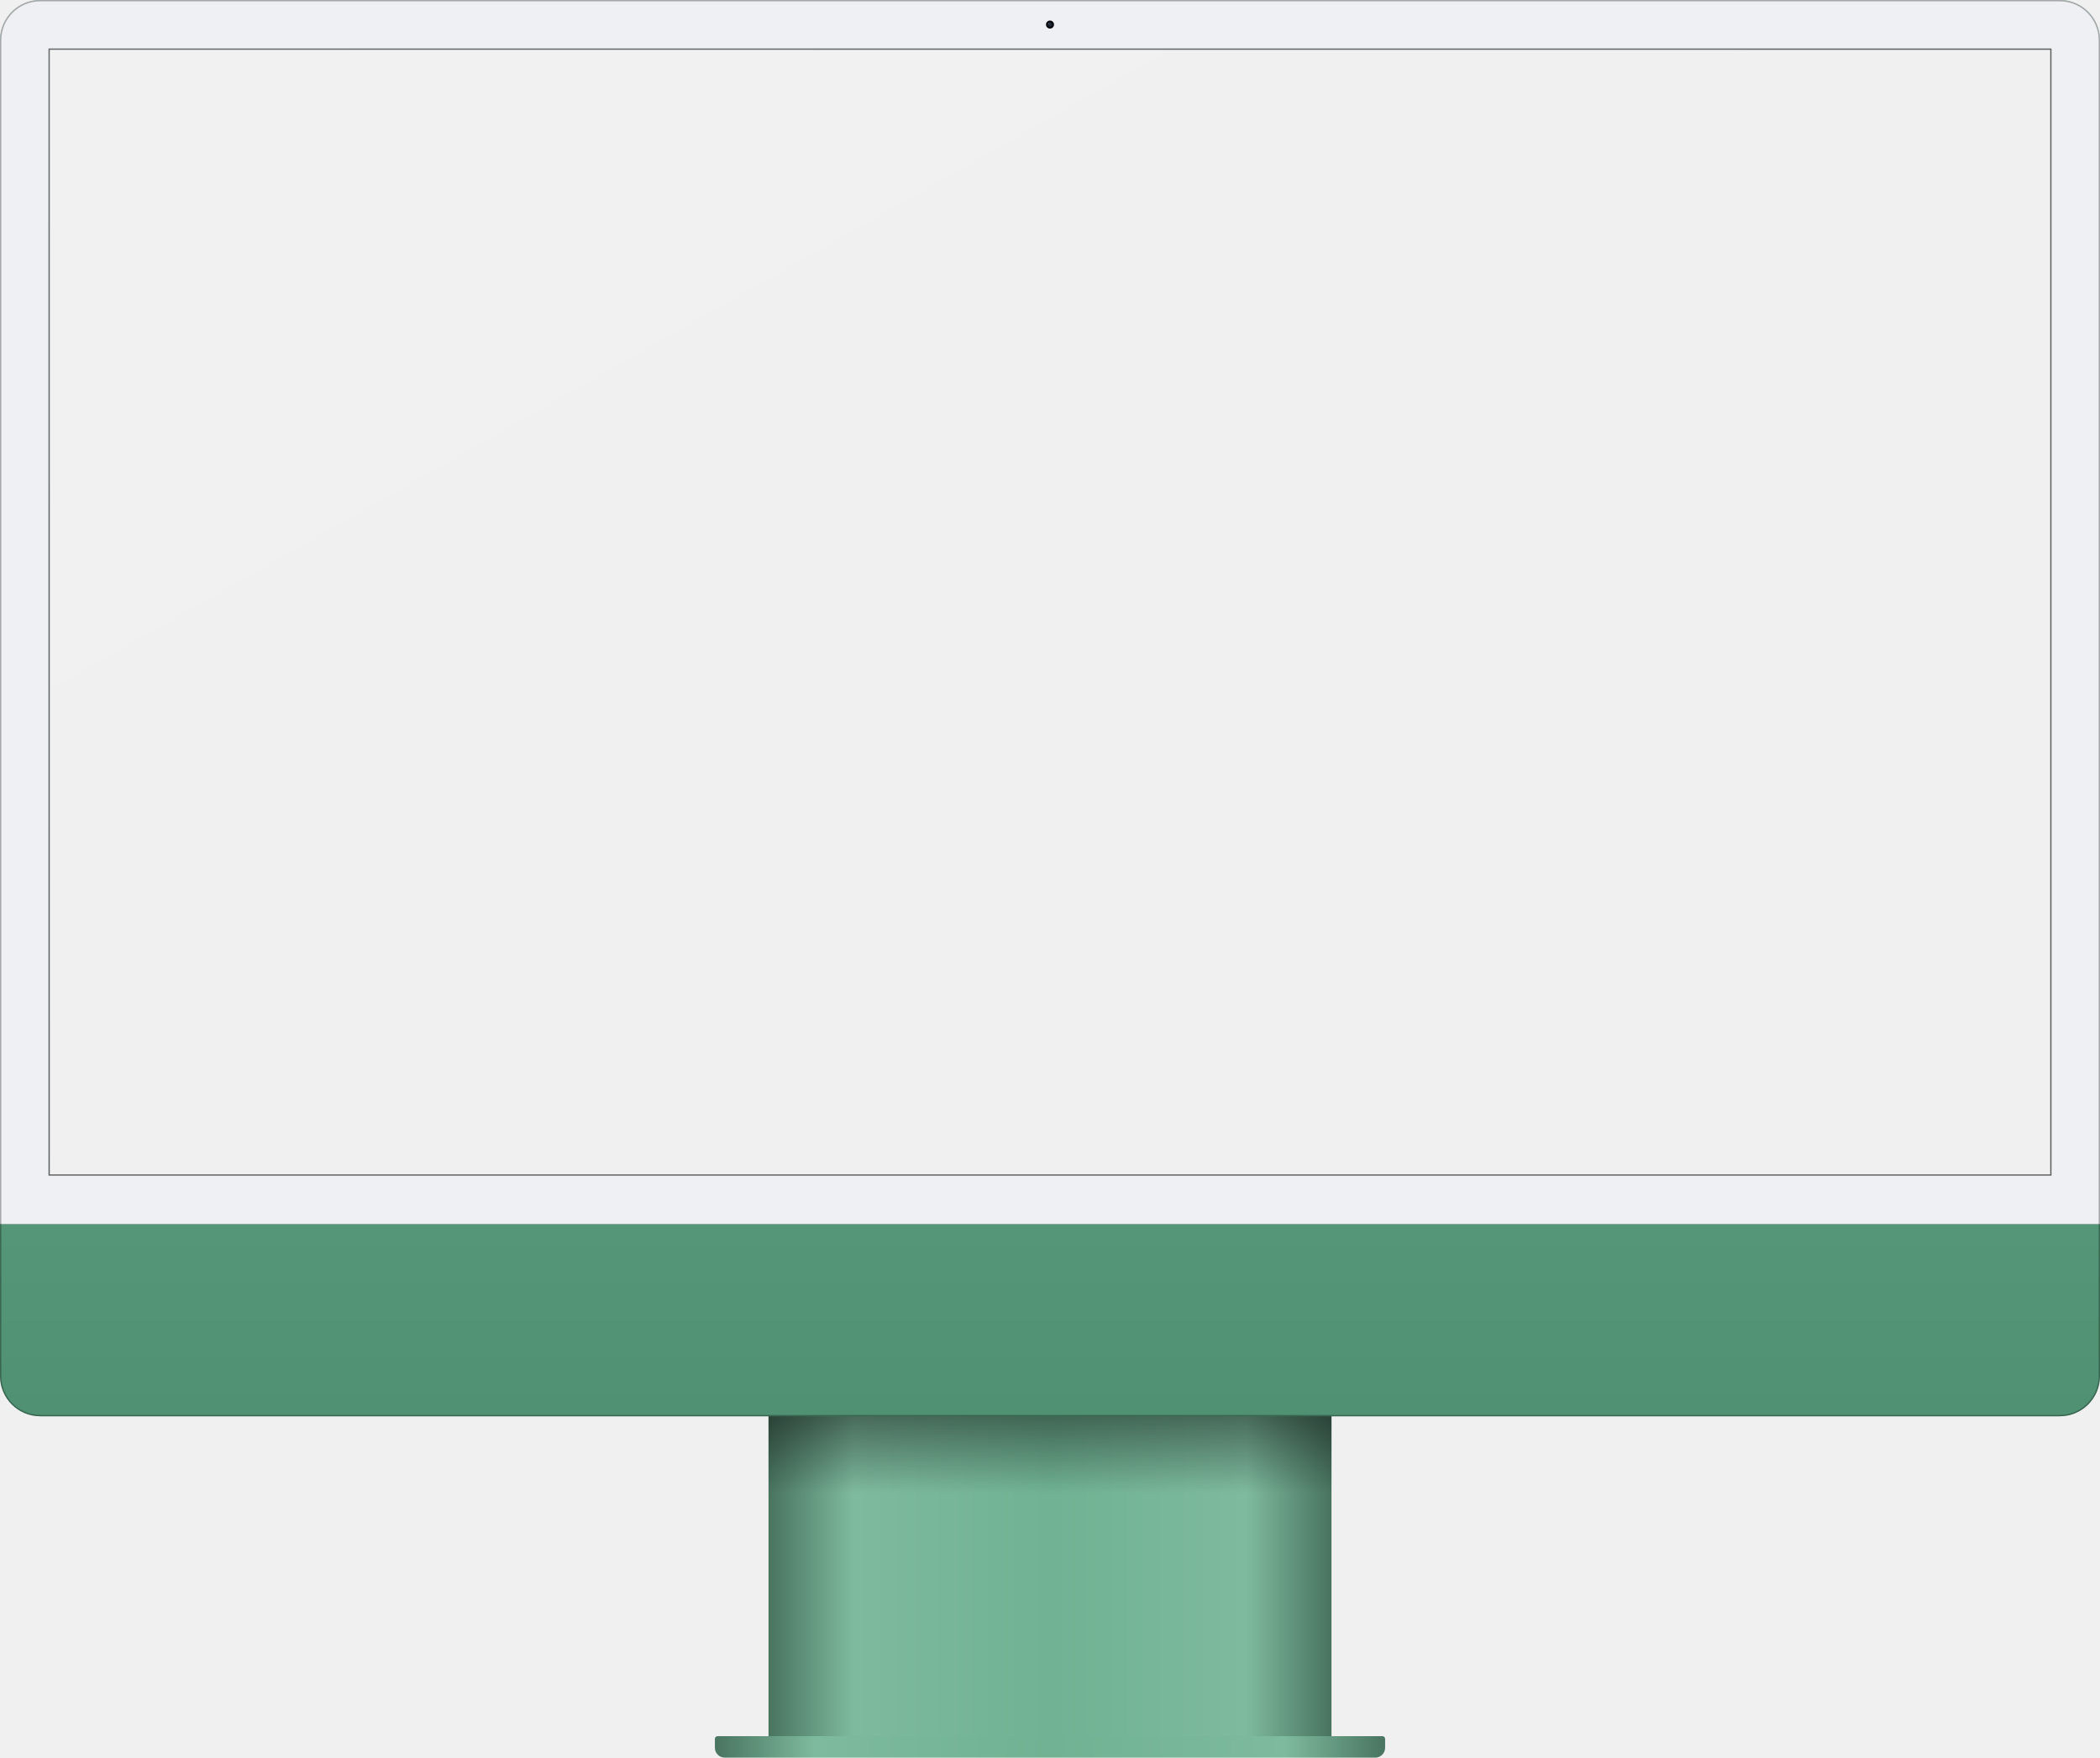
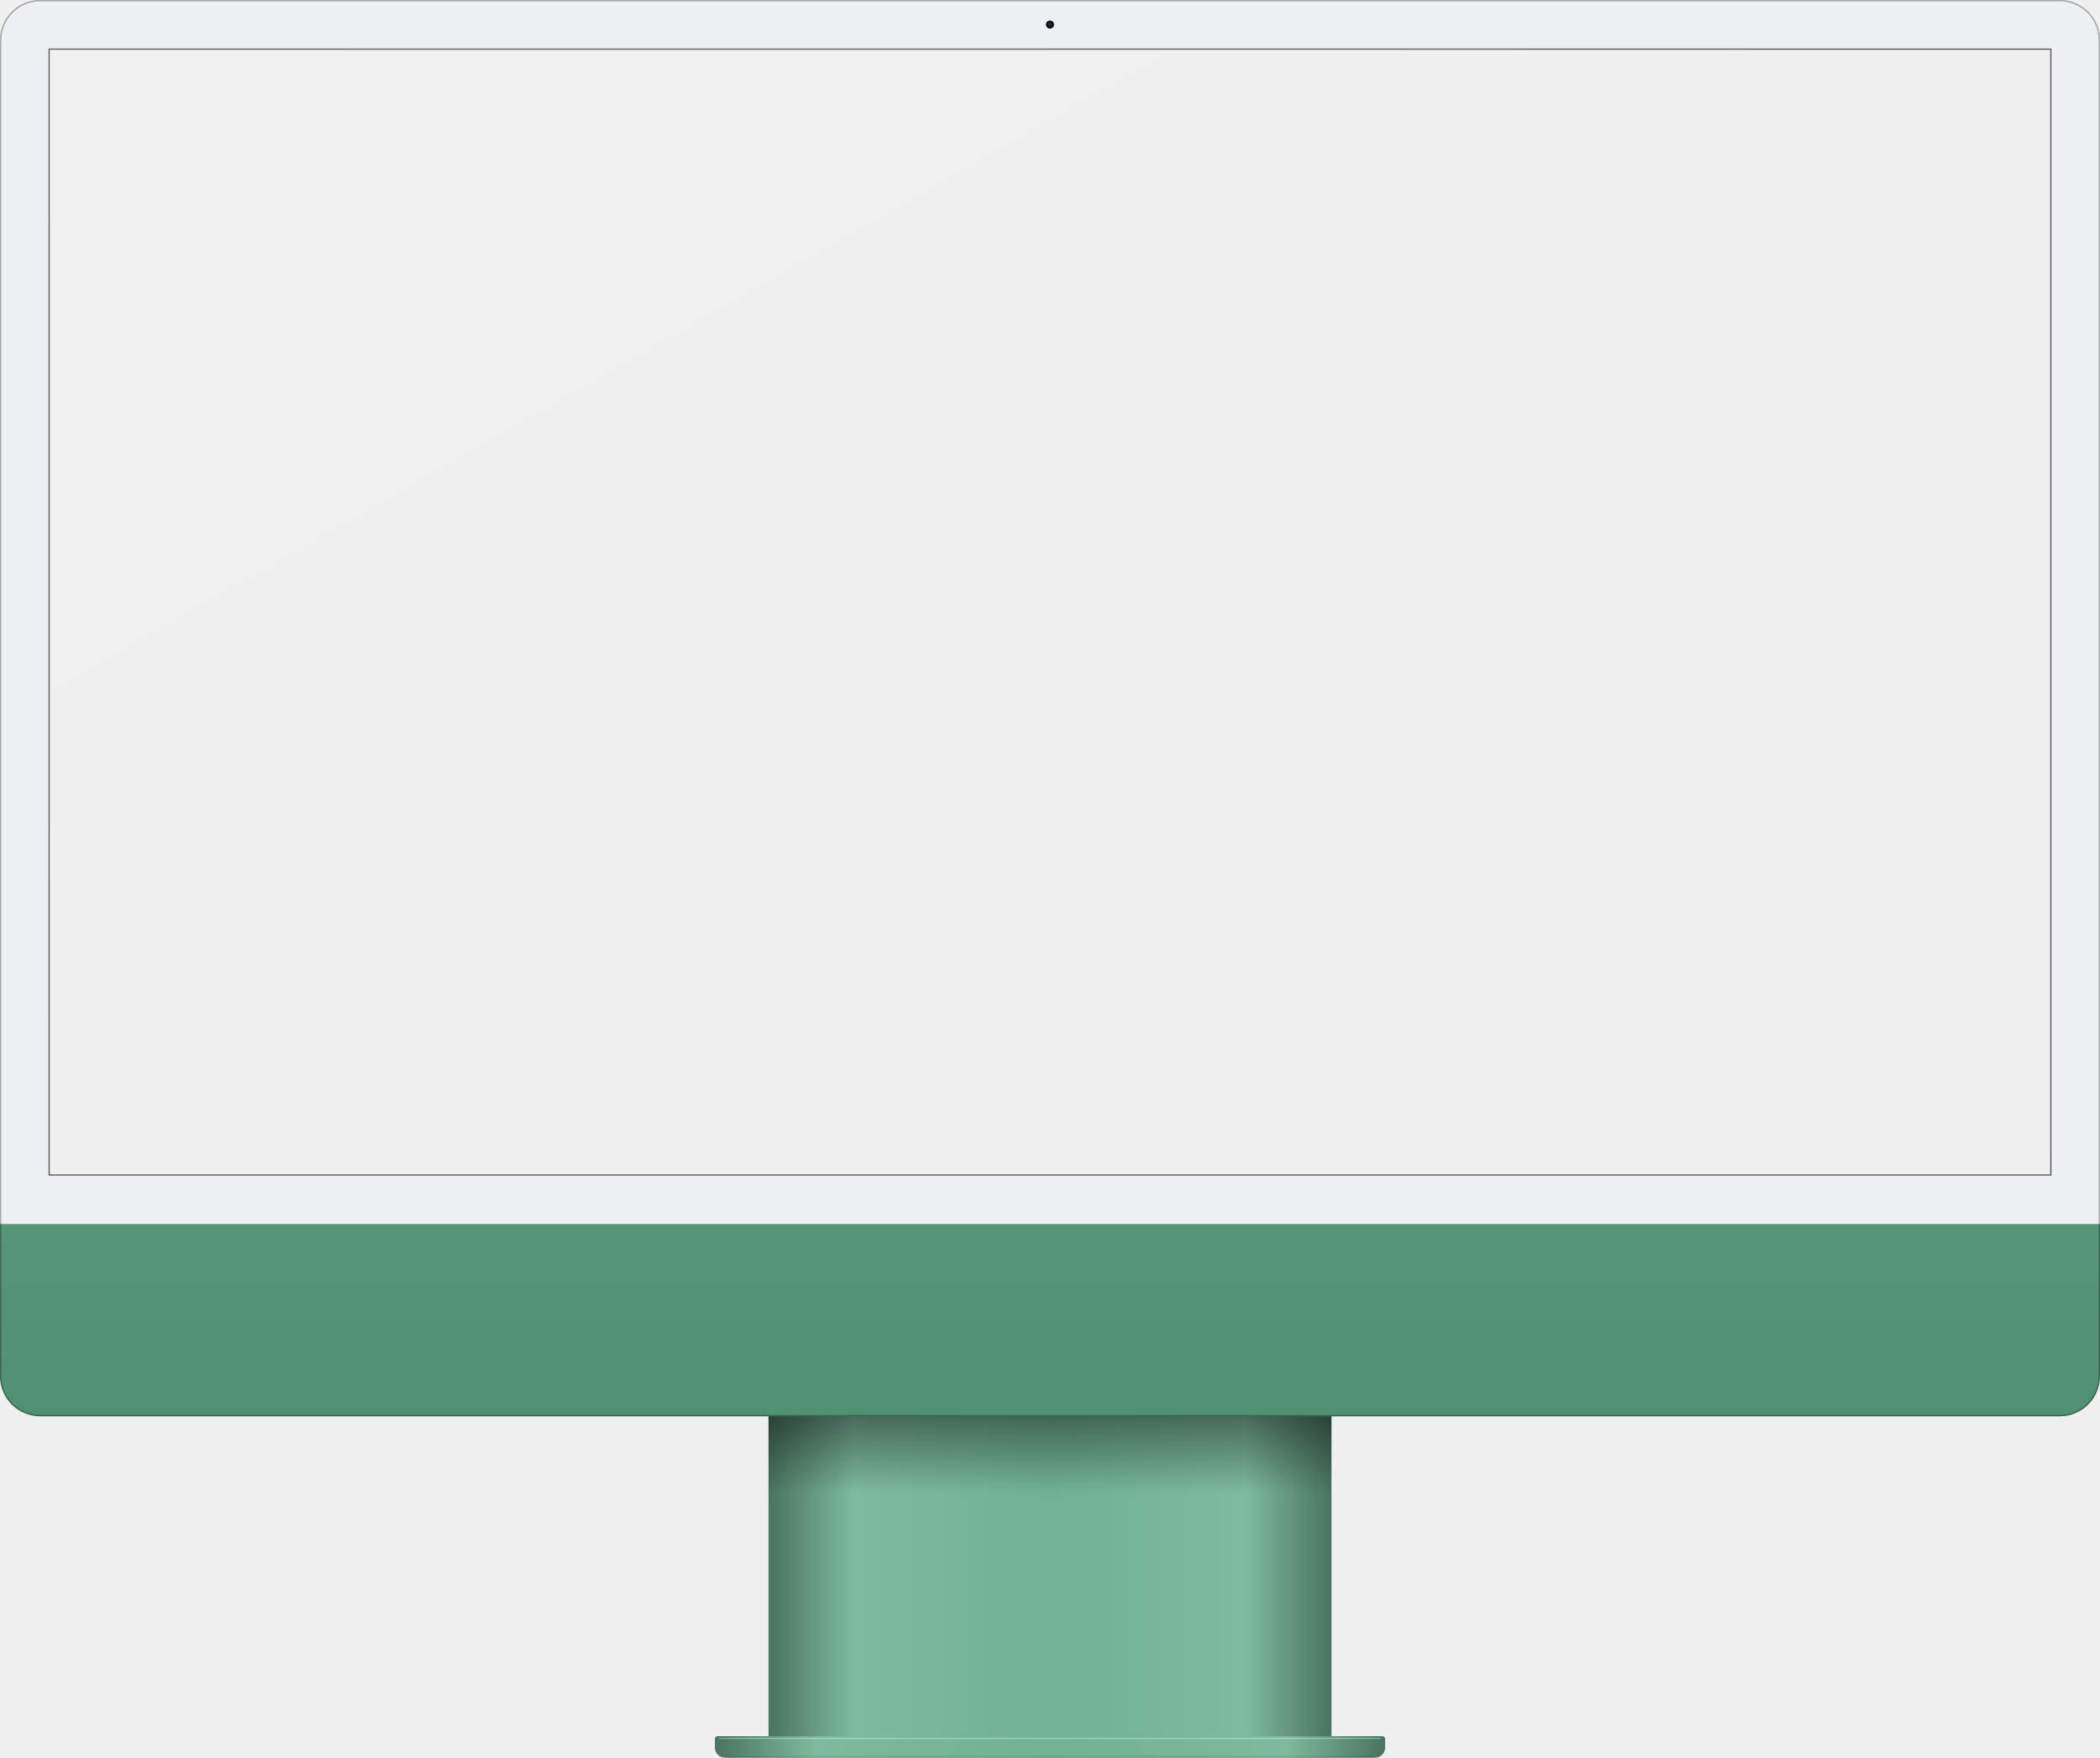
<svg xmlns="http://www.w3.org/2000/svg" width="4700" height="3934" viewBox="0 0 4700 3934">
  <defs>
    <linearGradient id="glare" x1="0" y1="0" x2="1" y2="1">
      <stop offset="0" stop-color="#ffffff" stop-opacity="0.07" />
      <stop offset="0.42" stop-color="#ffffff" stop-opacity="0.015" />
      <stop offset="0.43" stop-color="#ffffff" stop-opacity="0" />
      <stop offset="1" stop-color="#ffffff" stop-opacity="0" />
    </linearGradient>
    <linearGradient id="standg" x1="0" y1="0" x2="1" y2="0">
      <stop offset="0" stop-color="#497460" />
      <stop offset="0.15" stop-color="#7eba9e" />
      <stop offset="0.5" stop-color="#70b293" />
      <stop offset="0.85" stop-color="#7eba9e" />
      <stop offset="1" stop-color="#497460" />
    </linearGradient>
    <linearGradient id="neckshade" x1="0" y1="0" x2="0" y2="1">
      <stop offset="0" stop-color="#000" stop-opacity="0.45" />
      <stop offset="0.25" stop-color="#000" stop-opacity="0" />
    </linearGradient>
    <linearGradient id="chin" x1="0" y1="0" x2="0" y2="1">
      <stop offset="0" stop-color="#79b599" />
      <stop offset="1" stop-color="#509173" />
    </linearGradient>
    <linearGradient id="rim" x1="0" y1="0" x2="1" y2="0">
      <stop offset="0" stop-color="#3b6b55" />
      <stop offset="0.012" stop-color="#94c5ae" />
      <stop offset="0.03" stop-color="#5ba583" />
      <stop offset="0.5" stop-color="#79b599" />
      <stop offset="0.97" stop-color="#5ba583" />
      <stop offset="0.988" stop-color="#94c5ae" />
      <stop offset="1" stop-color="#3b6b55" />
    </linearGradient>
  </defs>
  <path fill="url(#standg)" d="M1720,3160H2980V3890H1720V3160Z" />
  <path fill="url(#neckshade)" d="M1720,3160H2980V3890H1720V3160Z" />
  <path fill="url(#standg)" d="M1606,3886H3094A6,6 0 0 1 3100,3892V3912A22,22 0 0 1 3078,3934H1622A22,22 0 0 1 1600,3912V3892A6,6 0 0 1 1606,3886Z" />
+   <path stroke="#ffffff" stroke-opacity="0.45" stroke-width="2" d="M1610,3891 H3090" />
+   <path stroke="#000" stroke-opacity="0.3" stroke-width="2" d="M1624,3933 H3076" />
  <path fill-rule="evenodd" fill="url(#chin)" d="M90,0H4610A90,90 0 0 1 4700,90V3080A90,90 0 0 1 4610,3170H90A90,90 0 0 1 0,3080V90A90,90 0 0 1 90,0ZM110,110H4590V2630H110V110Z" />
  <path fill-rule="evenodd" fill="#eef0f3" d="M90,0H4610A90,90 0 0 1 4700,90V2740H0V90A90,90 0 0 1 90,0ZM110,110H4590V2630H110V110Z" />
  <path stroke="#000" stroke-opacity="0.12" stroke-width="2" d="M0,2740 H4700" />
  <path fill="none" stroke="#000" stroke-opacity="0.3" stroke-width="3" d="M90,1.5H4610A88.5,88.5 0 0 1 4698.5,90V3080A88.5,88.5 0 0 1 4610,3168.5H90A88.5,88.5 0 0 1 1.5,3080V90A88.5,88.5 0 0 1 90,1.5Z" />
  <path fill="none" stroke="#000" stroke-opacity="0.55" stroke-width="3" d="M110,110H4590V2630H110V110Z" />
  <path fill="url(#glare)" d="M110,110H4590V2630H110V110Z" />
  <circle cx="2350" cy="55" r="9" fill="#07080b" />
  <circle cx="2350" cy="55" r="5.58" fill="#141a26" />
  <circle cx="2350" cy="55" r="3.06" fill="#1e2a40" />
  <circle cx="2347.75" cy="52.75" r="1.26" fill="#ffffff" fill-opacity="0.35" />
</svg>
